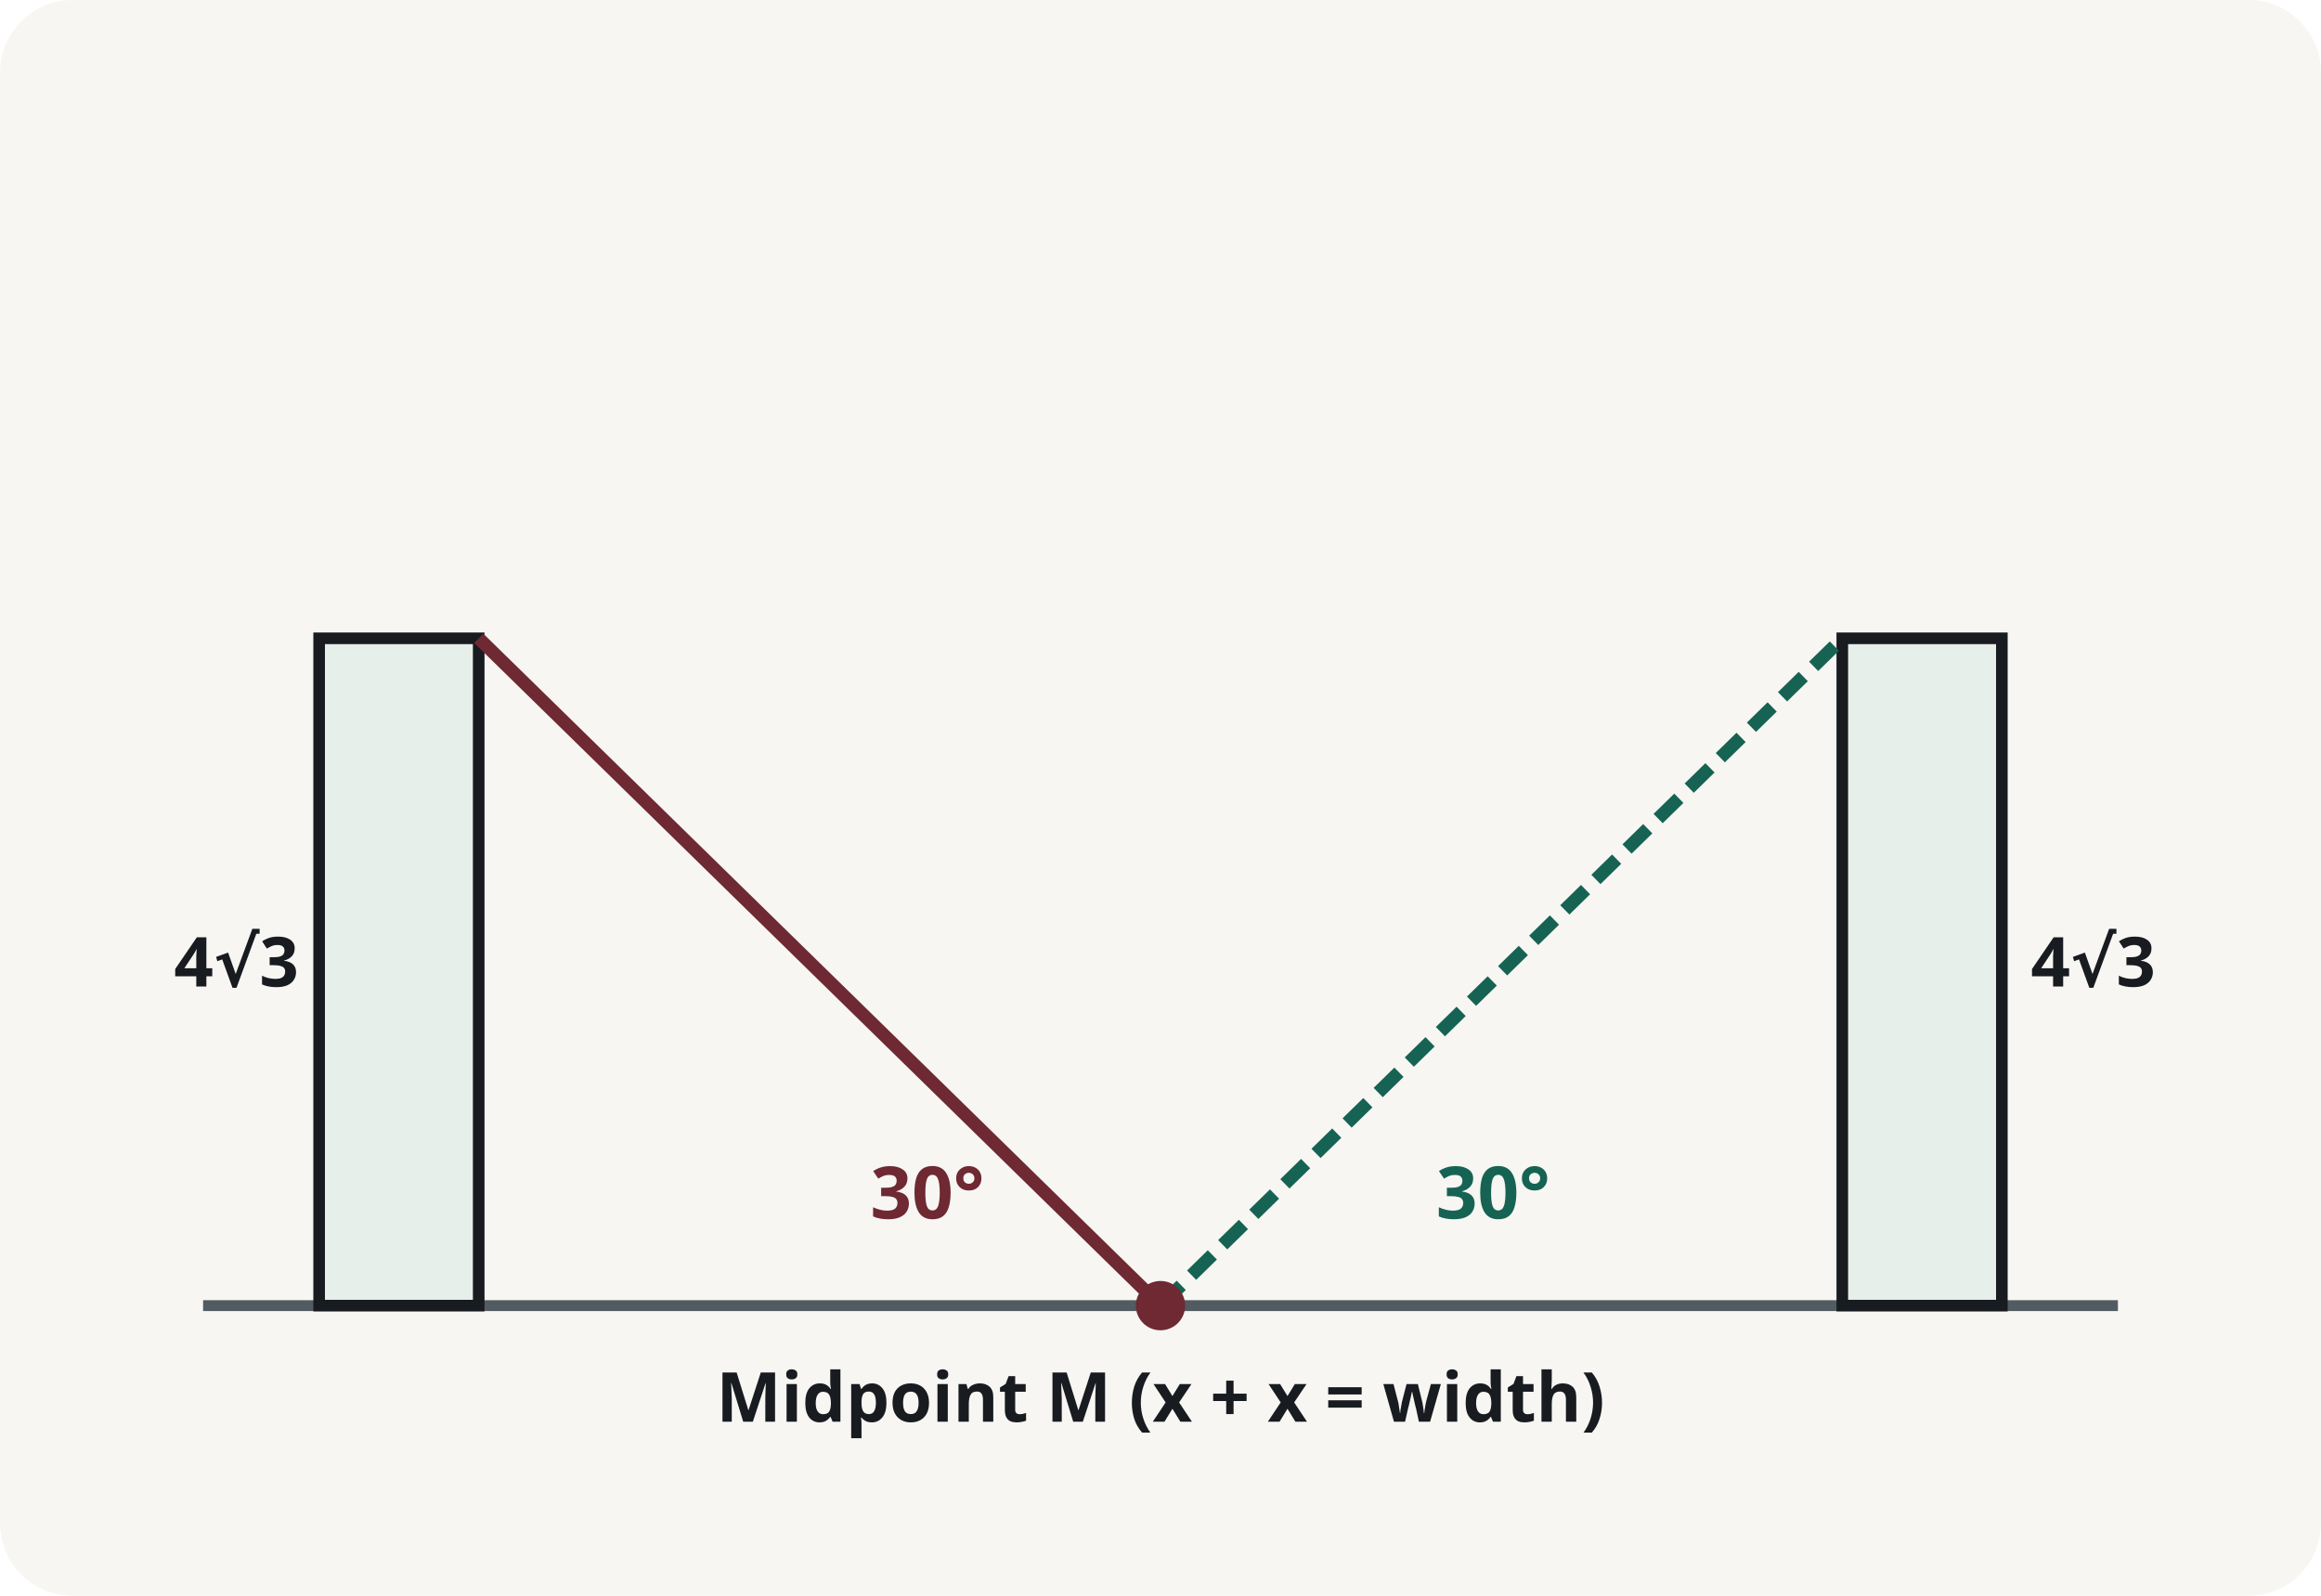
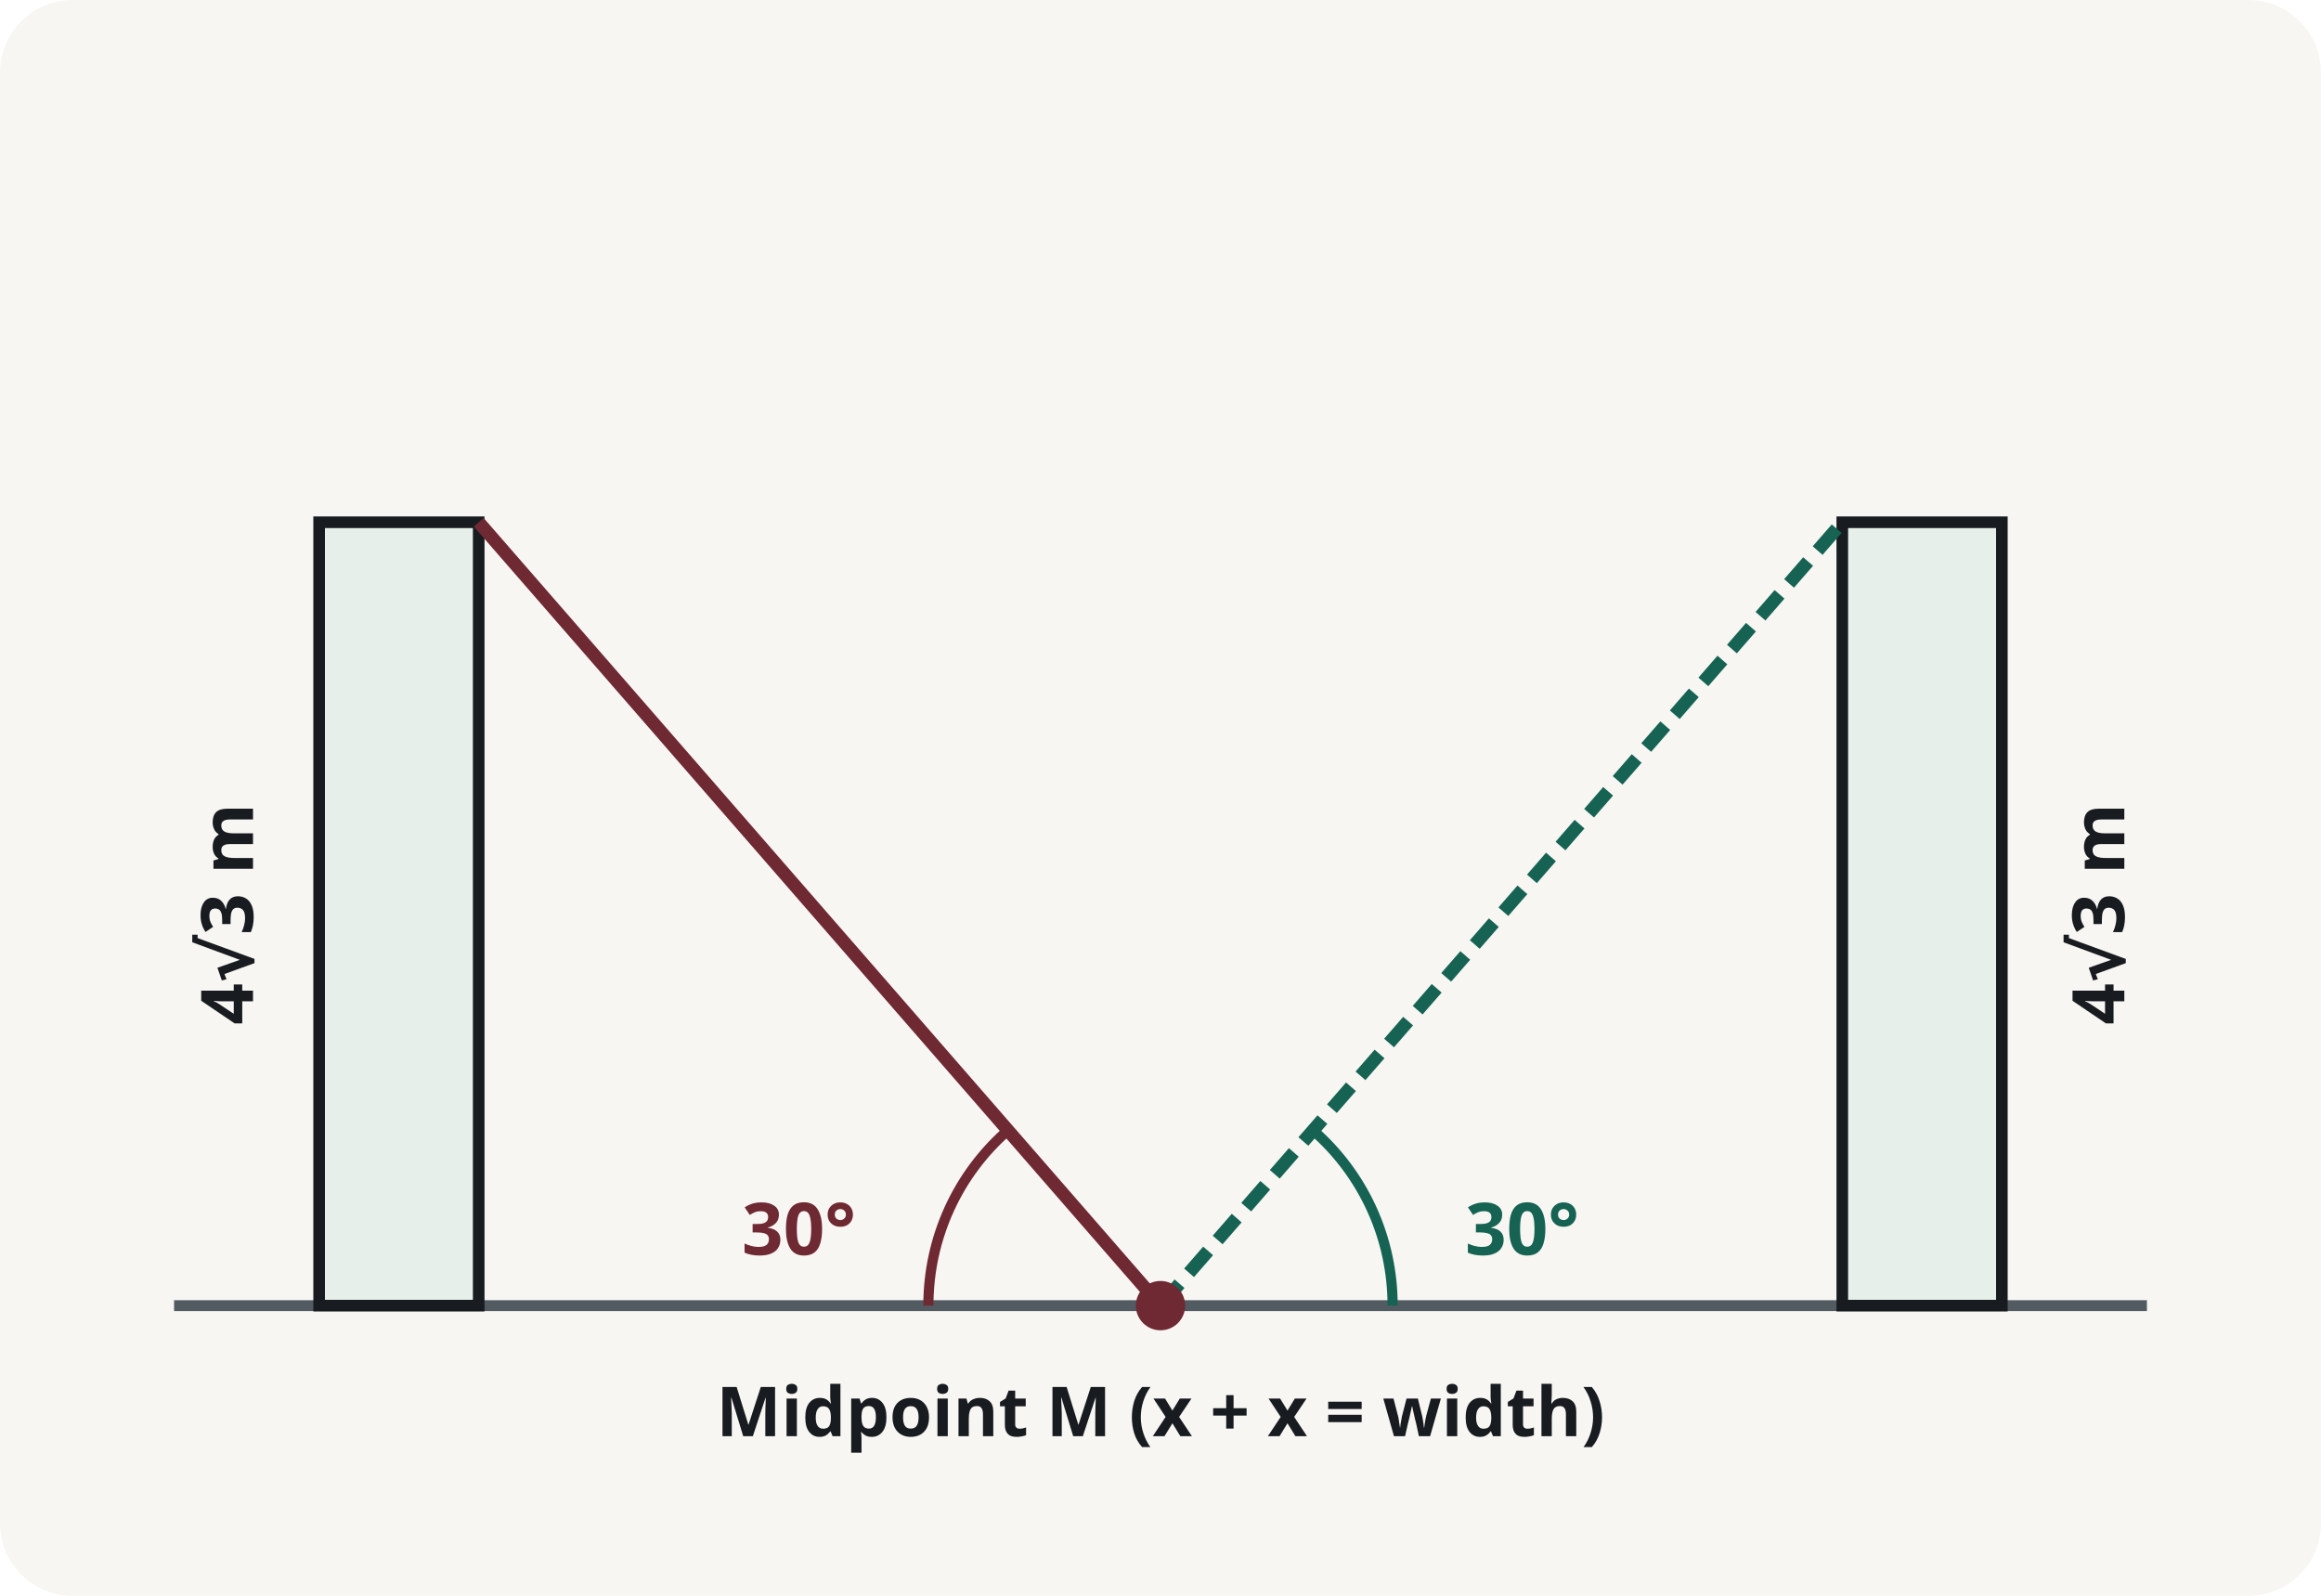
<svg xmlns="http://www.w3.org/2000/svg" viewBox="0 0 320 220" role="img" aria-labelledby="t desc">
+   <style>text{paint-order:stroke;stroke:#F7F6F2;stroke-width:3px;stroke-linejoin:round;}</style>
  <rect width="320" height="220" rx="10" fill="#F7F6F2" />
-   <line x1="28" y1="180" x2="292" y2="180" stroke="#525B62" stroke-width="1.5" />
-   <rect x="44" y="88" width="22" height="92" fill="#E6EFEA" stroke="#181B20" stroke-width="1.6" />
-   <rect x="254" y="88" width="22" height="92" fill="#E6EFEA" stroke="#181B20" stroke-width="1.6" />
-   <line x1="160" y1="180" x2="66" y2="88" stroke="#6E2933" stroke-width="1.8" />
-   <line x1="160" y1="180" x2="254" y2="88" stroke="#166353" stroke-width="1.8" stroke-dasharray="4,2" />
+   <line x1="24" y1="180" x2="296" y2="180" stroke="#525B62" stroke-width="1.5" />
+   <rect x="44" y="72" width="22" height="108" fill="#E6EFEA" stroke="#181B20" stroke-width="1.6" />
+   <rect x="254" y="72" width="22" height="108" fill="#E6EFEA" stroke="#181B20" stroke-width="1.6" />
+   <line x1="160" y1="180" x2="66" y2="72" stroke="#6E2933" stroke-width="1.8" />
+   <line x1="160" y1="180" x2="254" y2="72" stroke="#166353" stroke-width="1.8" stroke-dasharray="4,2" />
  <circle cx="160" cy="180" r="3.4" fill="#6E2933" />
-   <text x="160" y="196" font-family="system-ui,sans-serif" font-size="9.5" font-weight="700" text-anchor="middle" fill="#181B20">Midpoint M (x + x = width)</text>
-   <text x="120" y="168" font-family="system-ui,sans-serif" font-size="10" font-weight="700" fill="#6E2933">30°</text>
-   <text x="198" y="168" font-family="system-ui,sans-serif" font-size="10" font-weight="700" fill="#166353">30°</text>
-   <text x="24" y="136" font-family="system-ui,sans-serif" font-size="9.5" font-weight="700" fill="#181B20">4√3</text>
-   <text x="280" y="136" font-family="system-ui,sans-serif" font-size="9.5" font-weight="700" fill="#181B20">4√3</text>
+   <path d="M128.0,180.0 A32,32 0 0,1 139.0,155.8" fill="none" stroke="#6E2933" stroke-width="1.4" />
+   <path d="M192.0,180.0 A32,32 0 0,0 181.0,155.8" fill="none" stroke="#166353" stroke-width="1.4" />
+   <text x="118" y="173" font-family="system-ui,sans-serif" font-size="10" font-weight="700" text-anchor="end" fill="#6E2933">30°</text>
+   <text x="202" y="173" font-family="system-ui,sans-serif" font-size="10" font-weight="700" text-anchor="start" fill="#166353">30°</text>
+   <text x="160" y="198" font-family="system-ui,sans-serif" font-size="9.5" font-weight="700" text-anchor="middle" fill="#181B20">Midpoint M (x + x = width)</text>
+   <text x="31" y="126" transform="rotate(-90 31 126)" font-family="system-ui,sans-serif" font-size="10" font-weight="700" text-anchor="middle" dominant-baseline="central" fill="#181B20">4√3 m</text>
+   <text x="289" y="126" transform="rotate(-90 289 126)" font-family="system-ui,sans-serif" font-size="10" font-weight="700" text-anchor="middle" dominant-baseline="central" fill="#181B20">4√3 m</text>
</svg>
